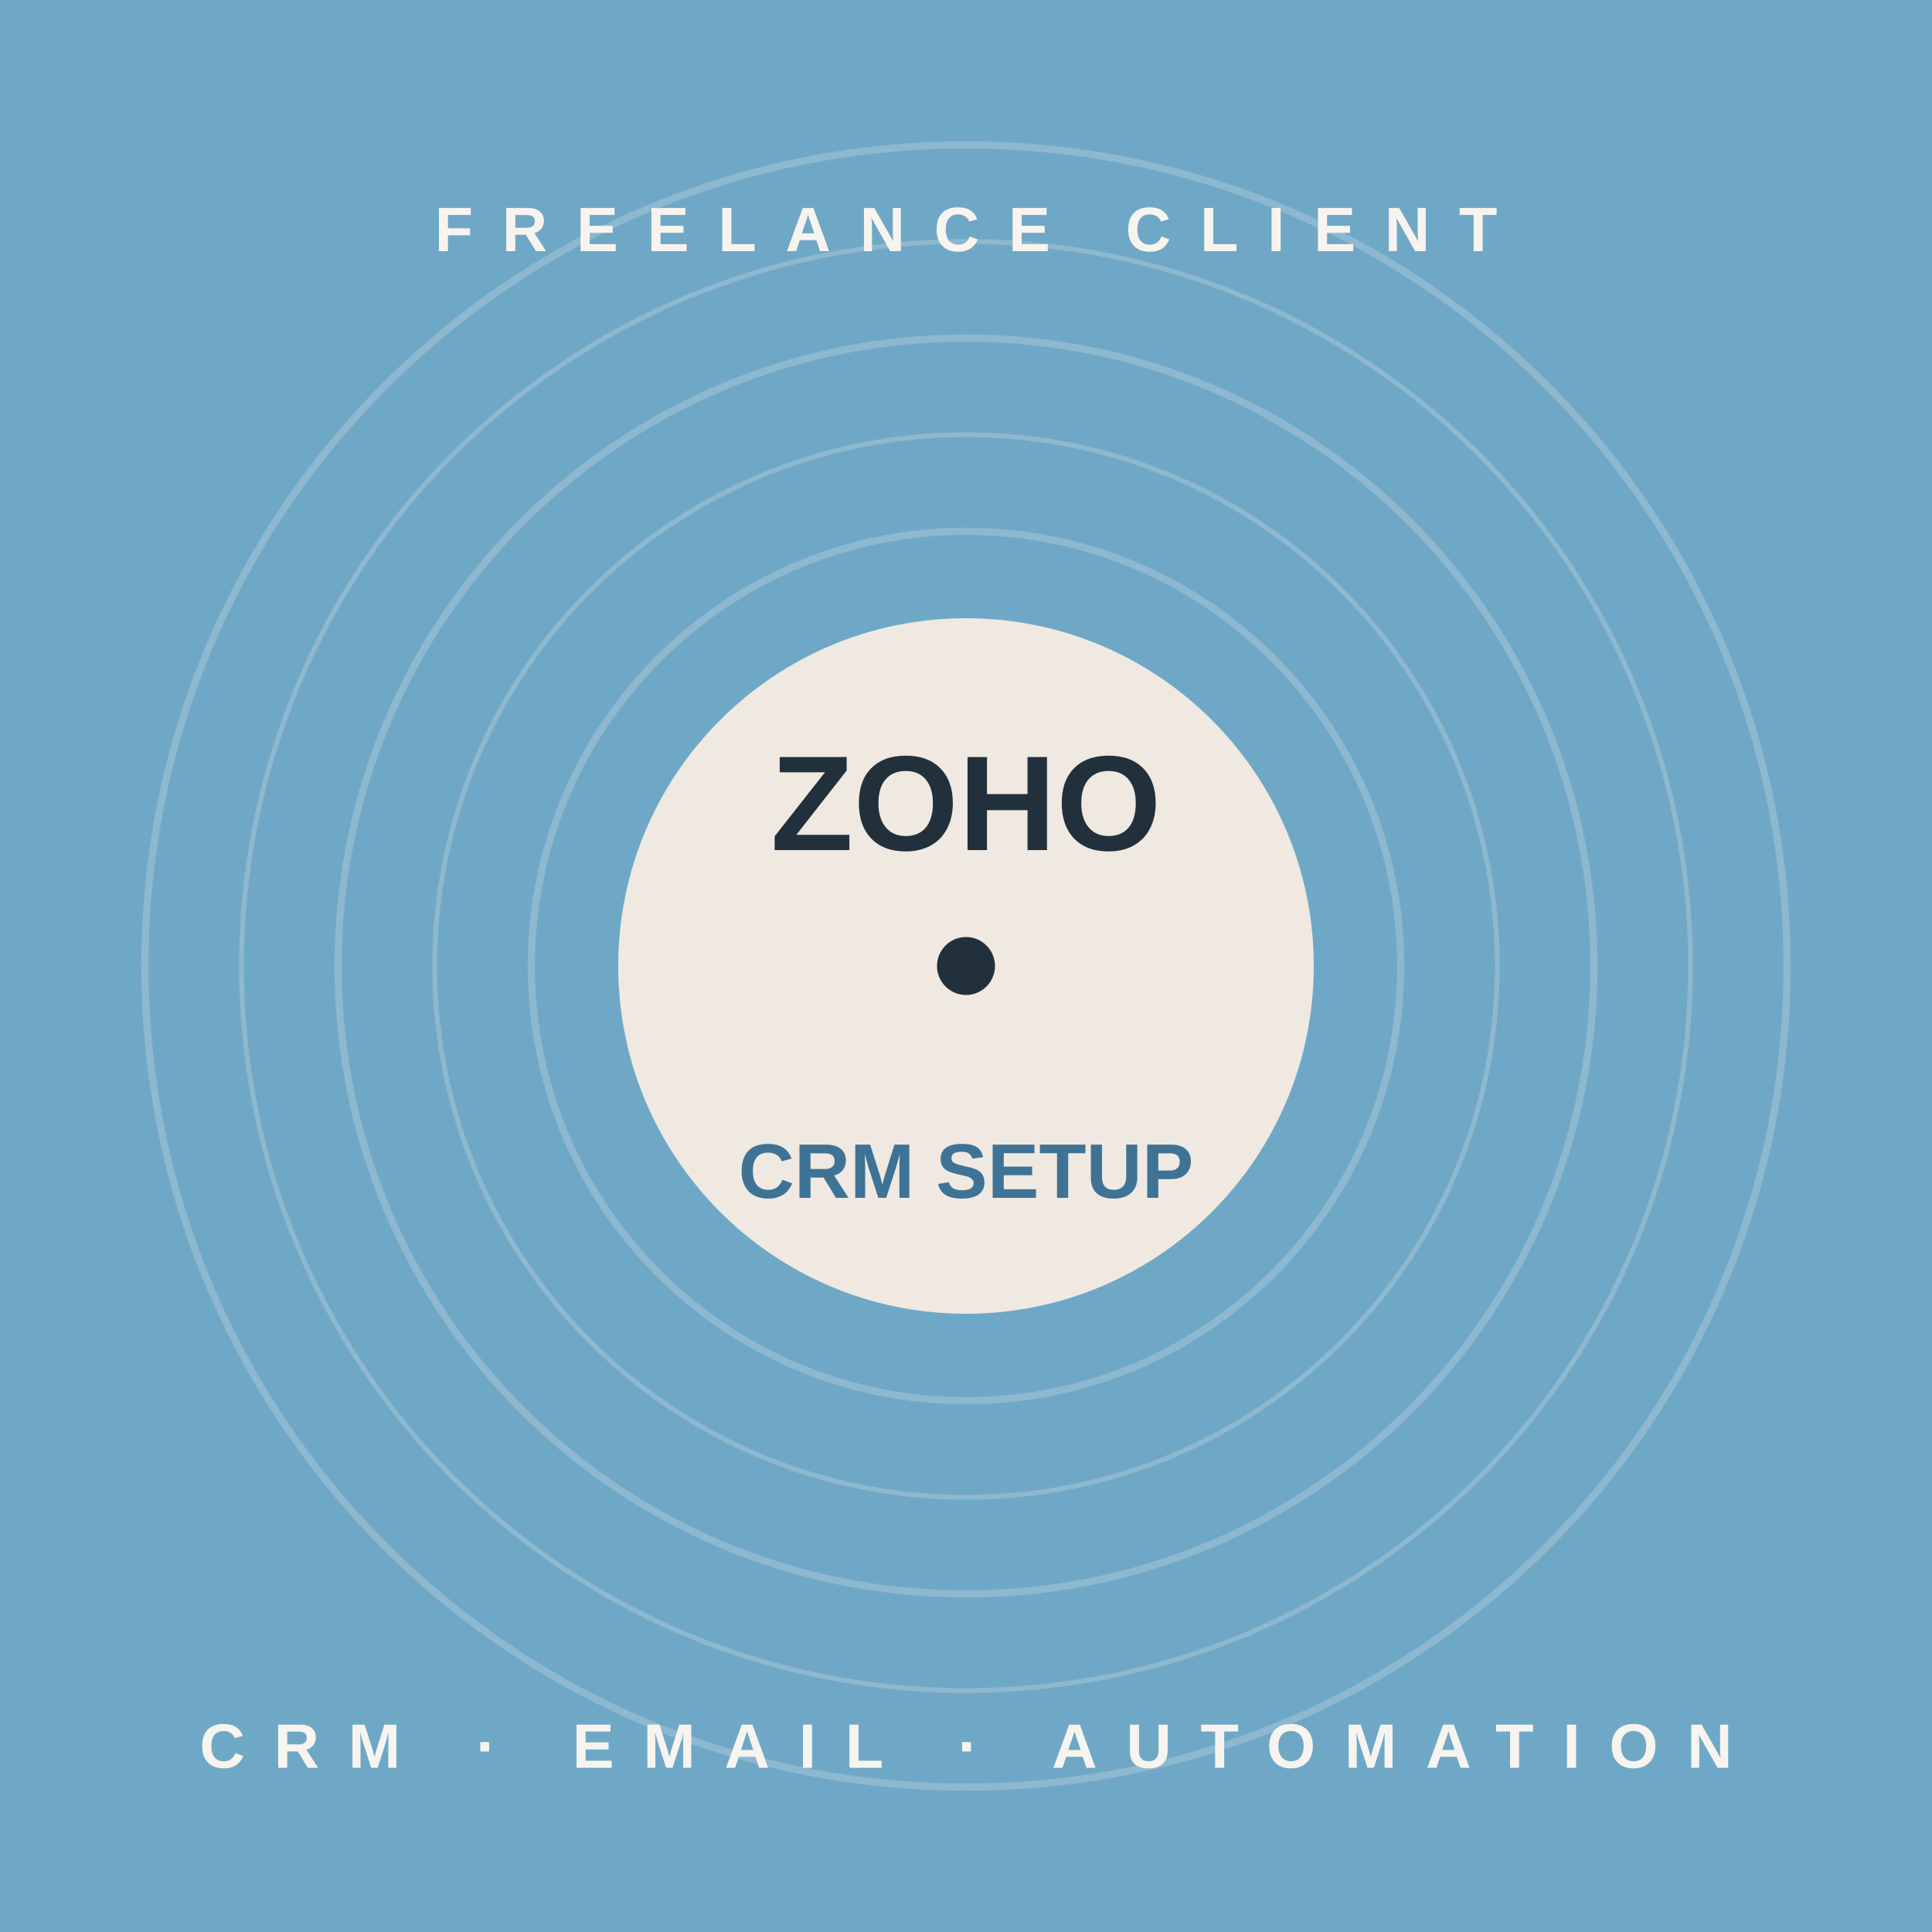
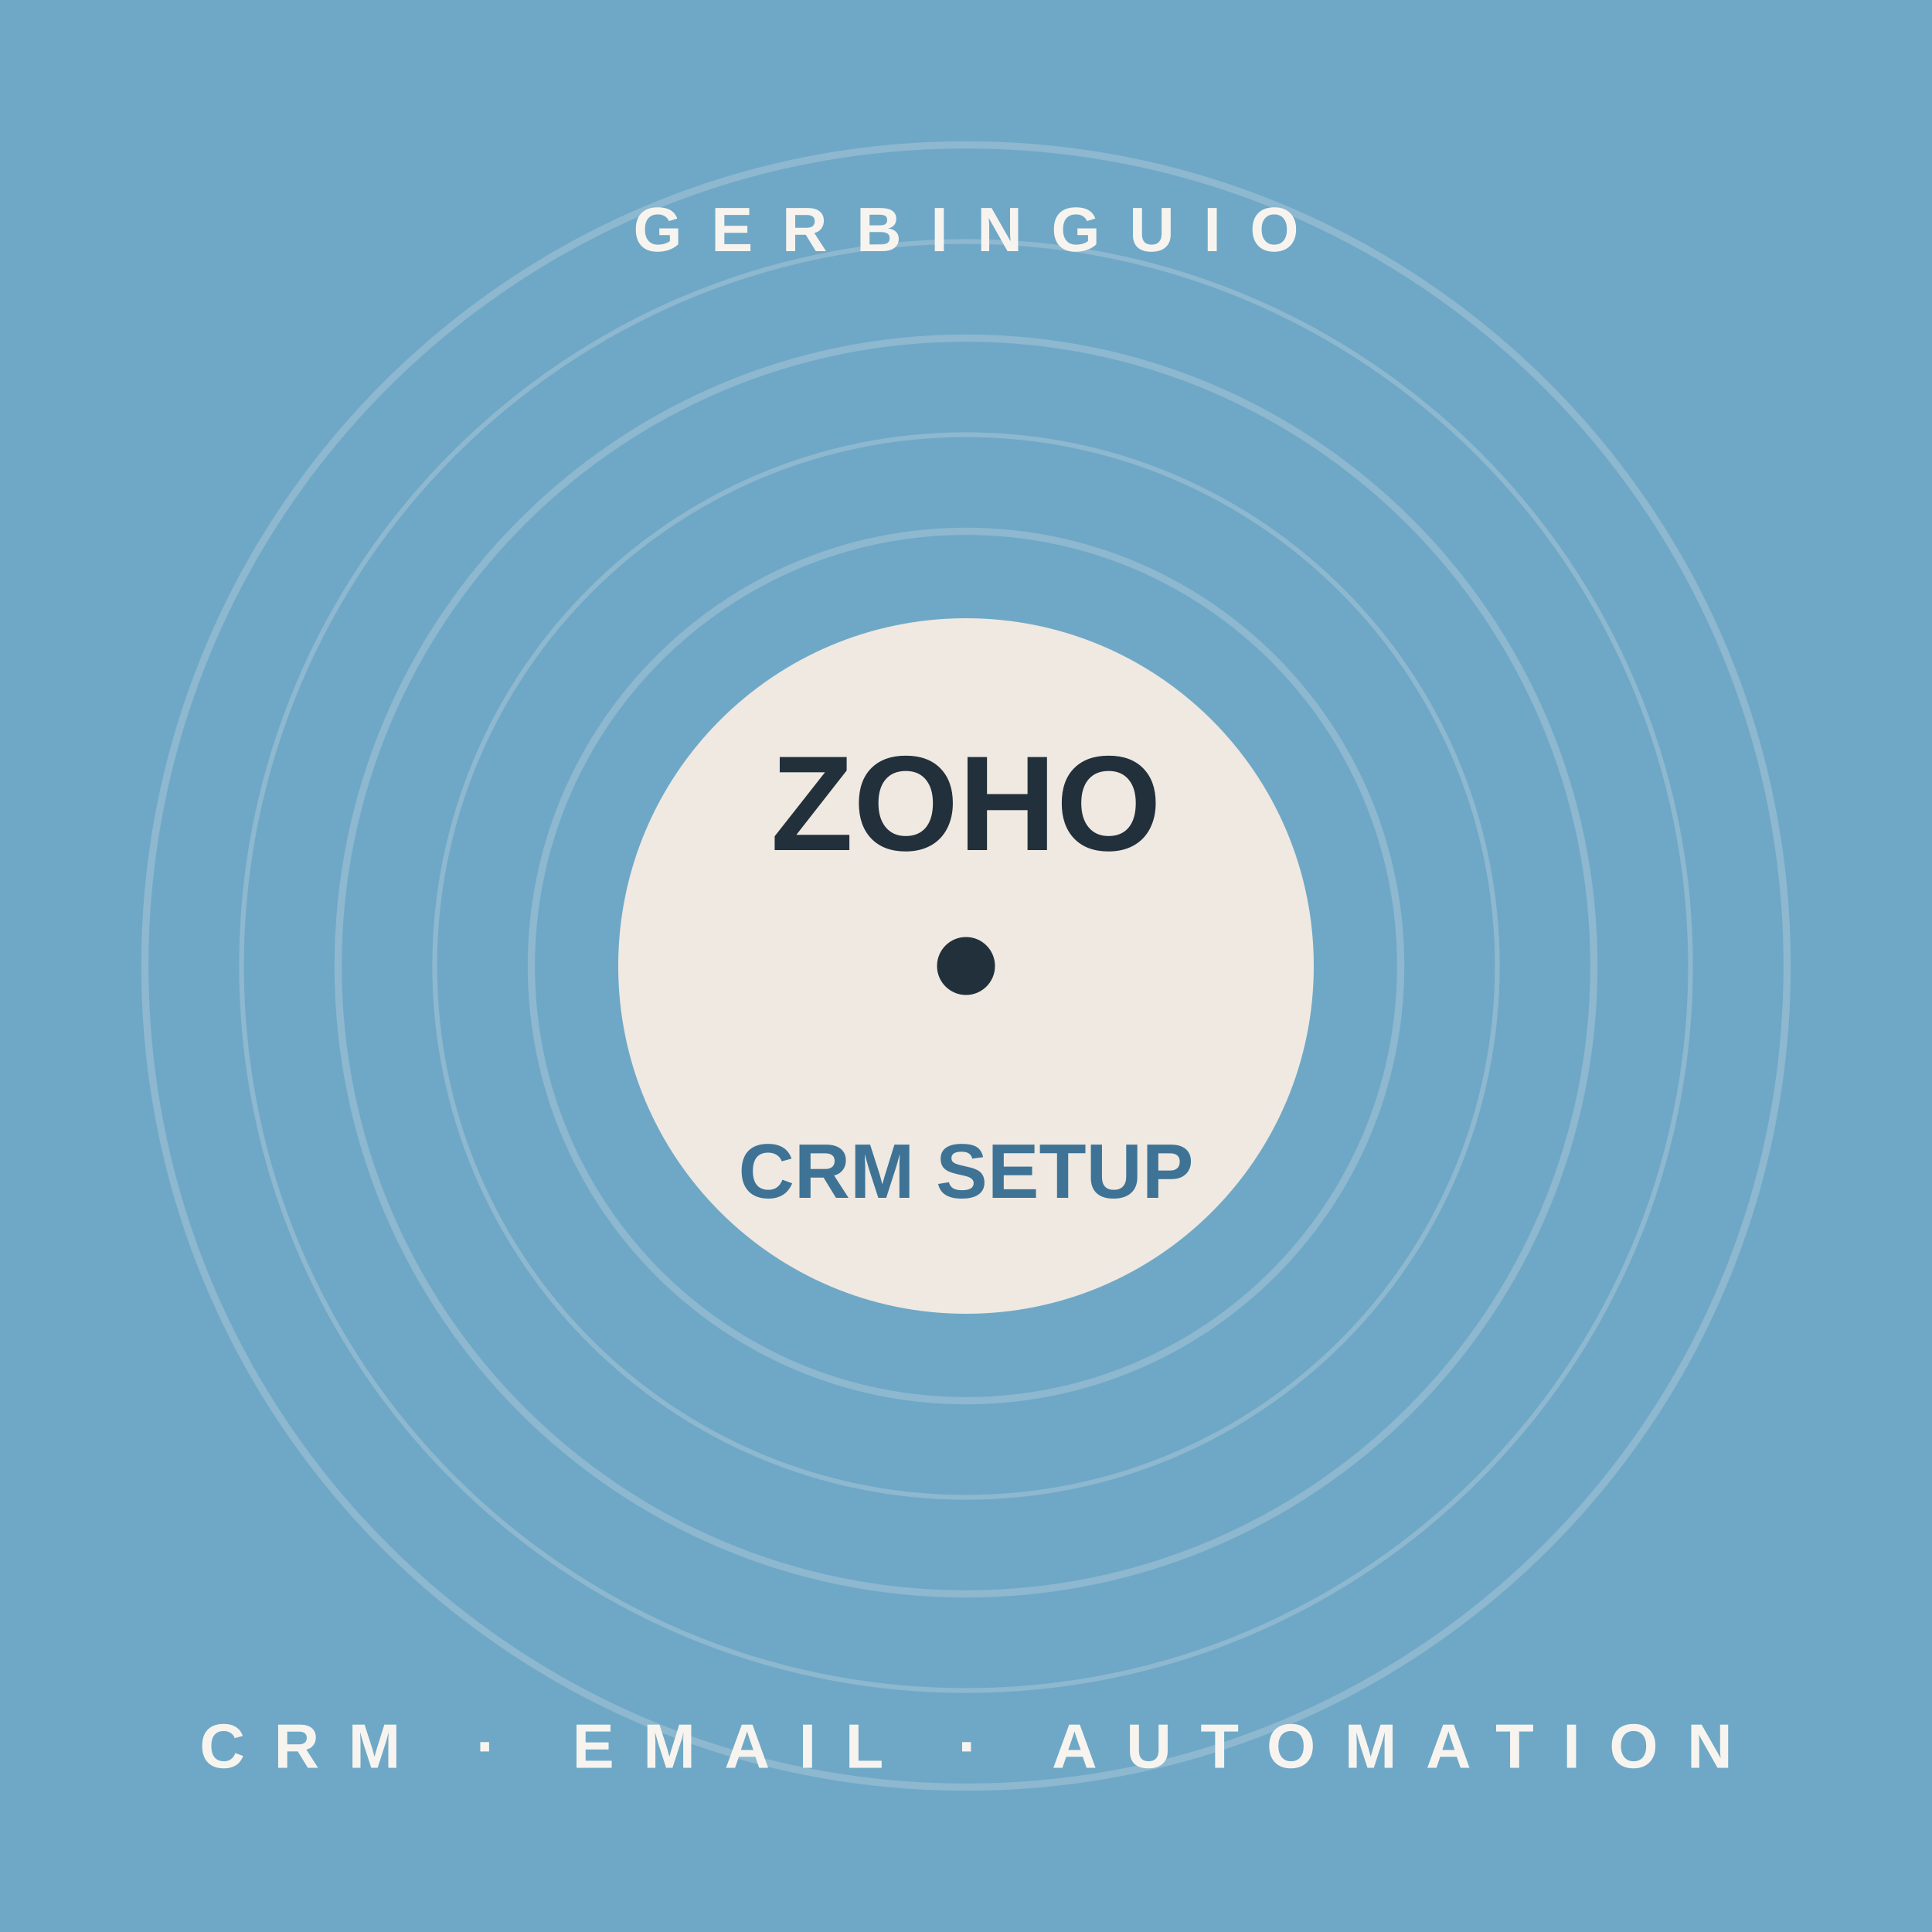
<svg xmlns="http://www.w3.org/2000/svg" viewBox="0 0 400 400">
  <rect width="400" height="400" fill="#6FA8C6" />
  <g fill="none" stroke="#F7F4EF" stroke-opacity="0.22">
    <circle cx="200" cy="200" r="170" stroke-width="1.5" />
    <circle cx="200" cy="200" r="150" stroke-width="1" />
    <circle cx="200" cy="200" r="130" stroke-width="1.5" />
    <circle cx="200" cy="200" r="110" stroke-width="1" />
    <circle cx="200" cy="200" r="90" stroke-width="1.5" />
  </g>
  <circle cx="200" cy="200" r="72" fill="#EFE9E1" />
  <circle cx="200" cy="200" r="6" fill="#22303C" />
  <text x="200" y="176" text-anchor="middle" font-family="Arial Black, Arial, sans-serif" font-weight="900" font-size="28" fill="#22303C">ZOHO</text>
  <text x="200" y="248" text-anchor="middle" font-family="Arial Black, Arial, sans-serif" font-weight="900" font-size="16" fill="#3E7396">CRM SETUP</text>
-   <text x="200" y="52" text-anchor="middle" font-family="Arial, sans-serif" font-weight="700" font-size="13" letter-spacing="6" fill="#F7F4EF">FREELANCE CLIENT</text>
+   <text x="200" y="52" text-anchor="middle" font-family="Arial, sans-serif" font-weight="700" font-size="13" letter-spacing="6" fill="#F7F4EF">GERBINGUIO</text>
  <text x="200" y="366" text-anchor="middle" font-family="Arial, sans-serif" font-weight="700" font-size="13" letter-spacing="6" fill="#F7F4EF">CRM · EMAIL · AUTOMATION</text>
</svg>
